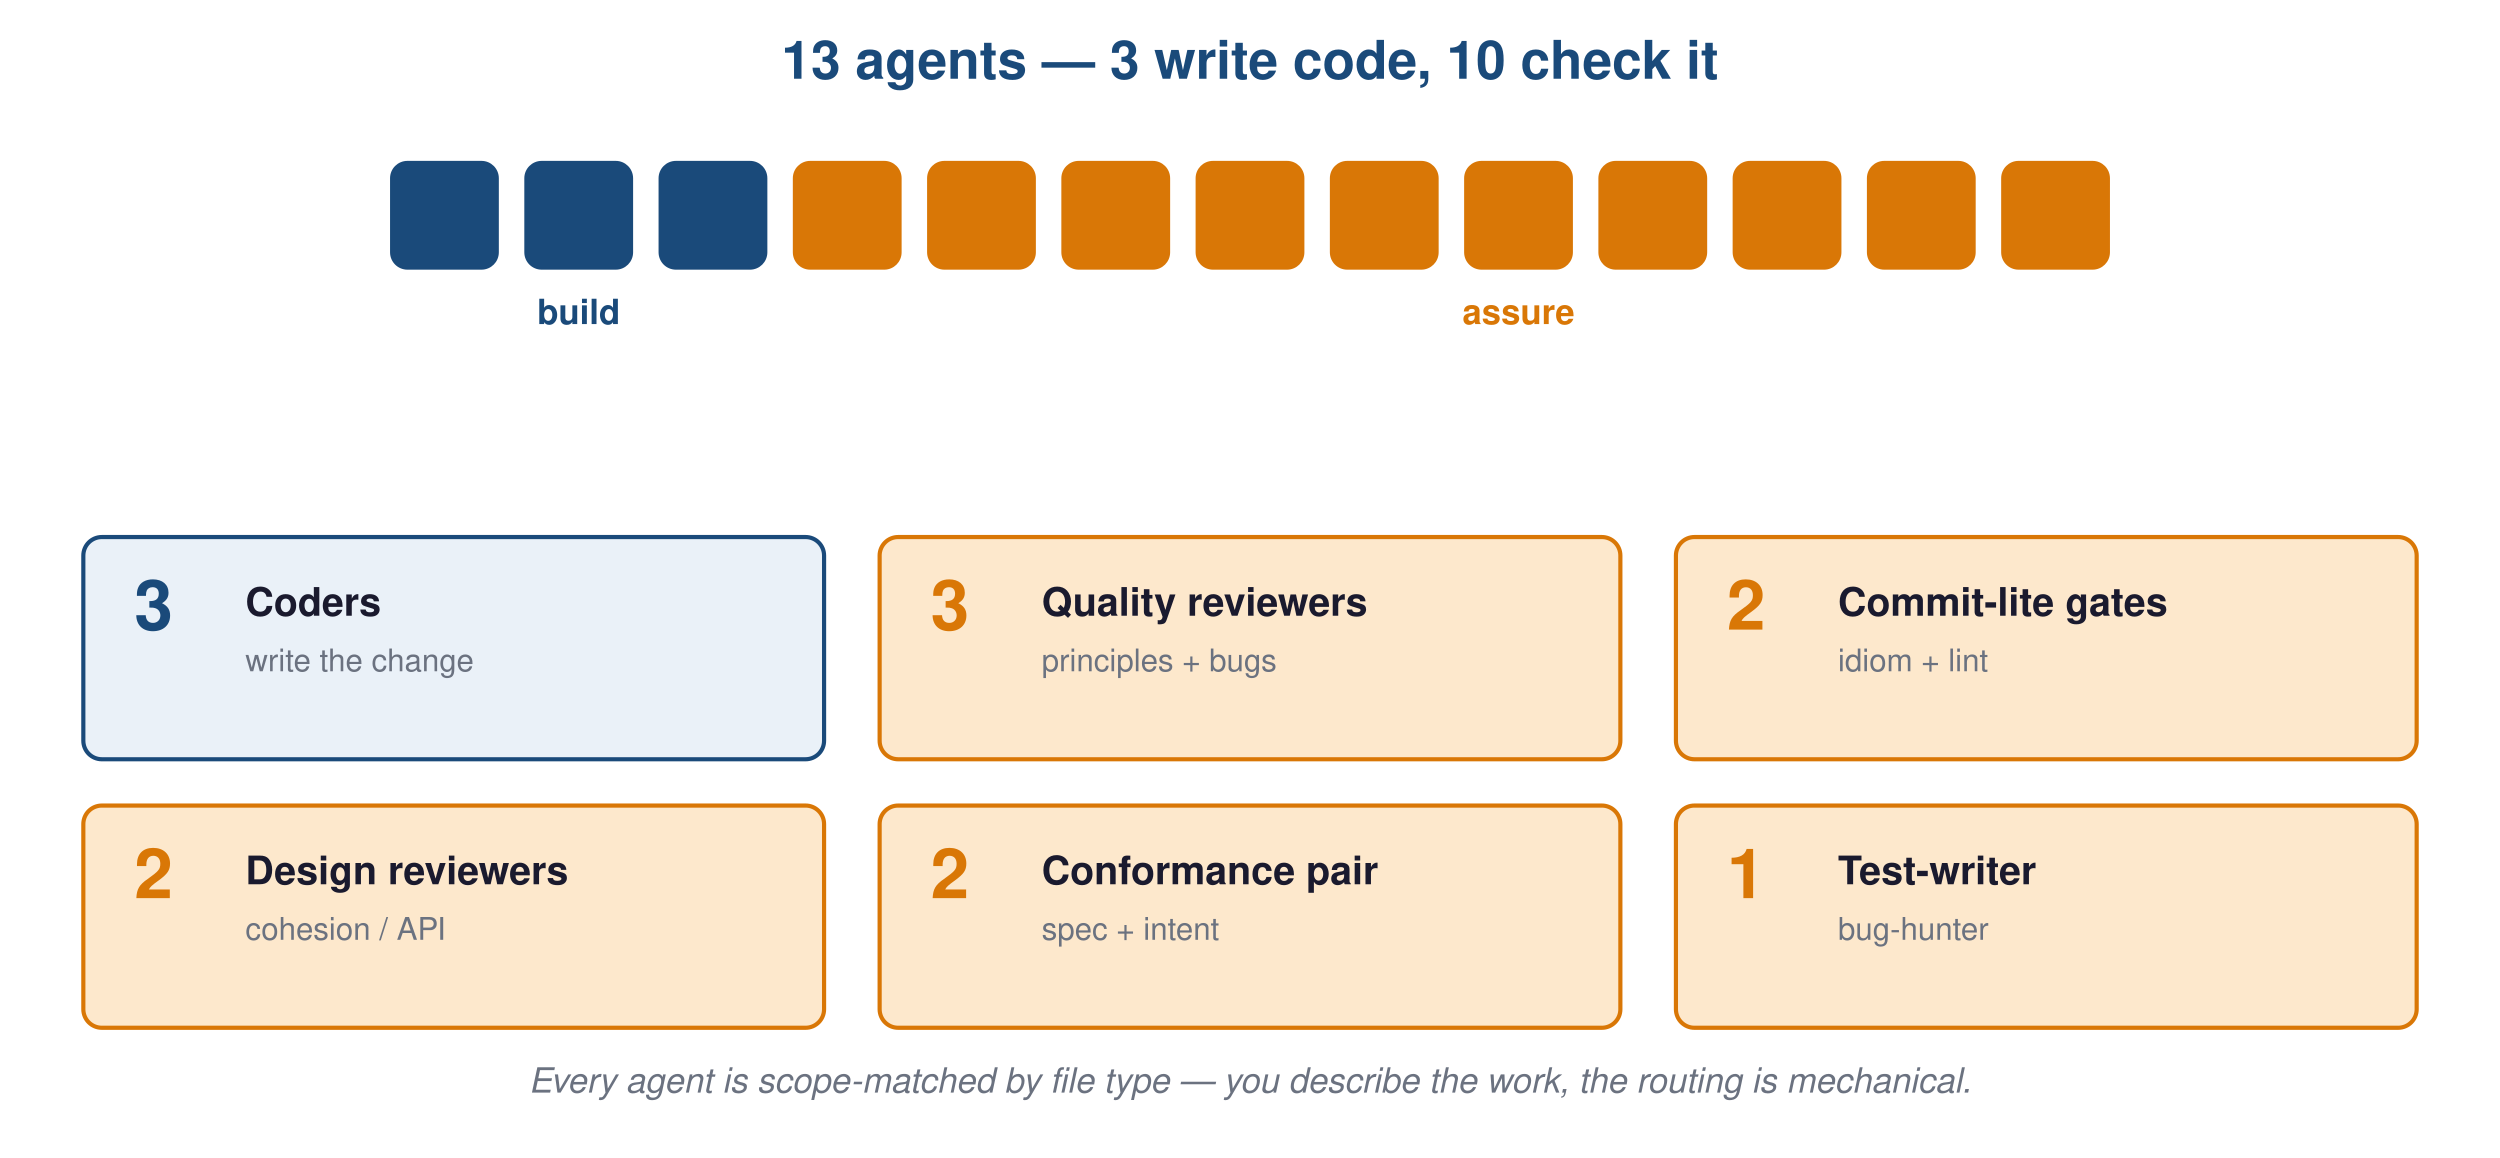
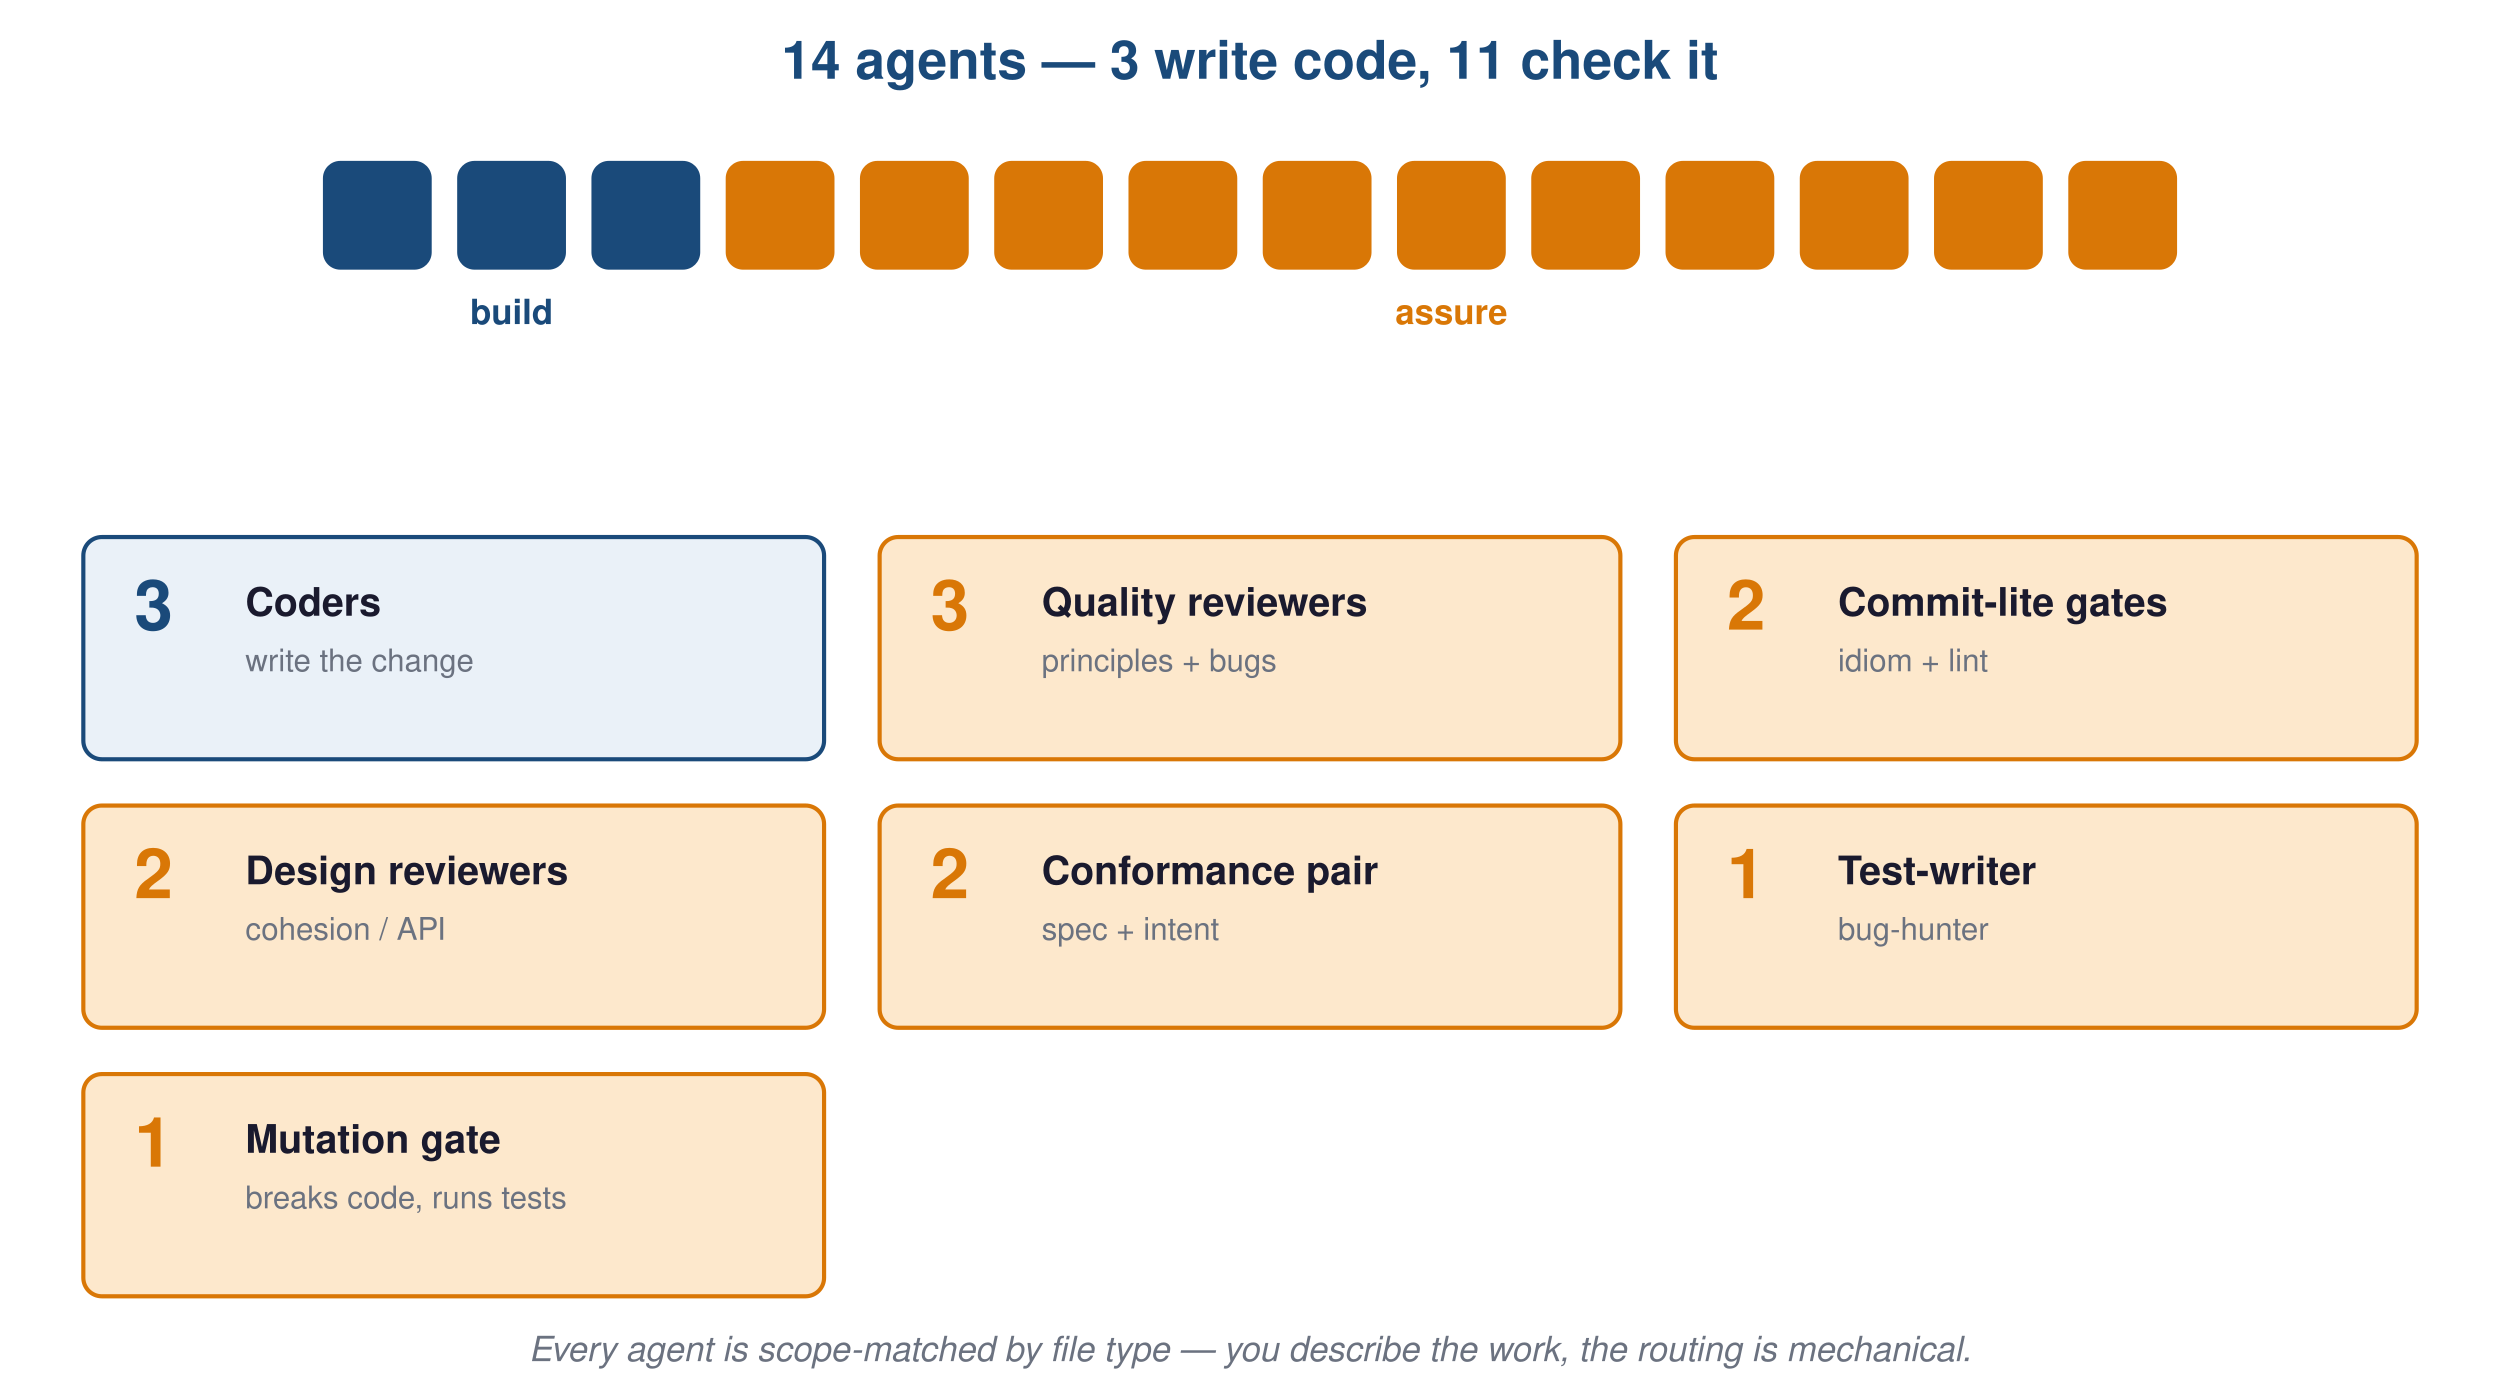
- <svg xmlns="http://www.w3.org/2000/svg" viewBox="0 0 1080 500" font-family="Helvetica,Arial,sans-serif">
-   <text x="540.0" y="34.0" font-size="23" fill="#1a4a7a" text-anchor="middle" font-weight="bold">13 agents — 3 write code, 10 check it</text>
-   <rect x="169.0" y="70.0" width="46.0" height="46.0" rx="7" fill="#1a4a7a" stroke="#1a4a7a" stroke-width="1" />
-   <rect x="227.0" y="70.0" width="46.0" height="46.0" rx="7" fill="#1a4a7a" stroke="#1a4a7a" stroke-width="1" />
-   <rect x="285.0" y="70.0" width="46.0" height="46.0" rx="7" fill="#1a4a7a" stroke="#1a4a7a" stroke-width="1" />
-   <rect x="343.0" y="70.0" width="46.0" height="46.0" rx="7" fill="#d97706" stroke="#d97706" stroke-width="1" />
-   <rect x="401.0" y="70.0" width="46.0" height="46.0" rx="7" fill="#d97706" stroke="#d97706" stroke-width="1" />
-   <rect x="459.0" y="70.0" width="46.0" height="46.0" rx="7" fill="#d97706" stroke="#d97706" stroke-width="1" />
-   <rect x="517.0" y="70.0" width="46.0" height="46.0" rx="7" fill="#d97706" stroke="#d97706" stroke-width="1" />
-   <rect x="575.0" y="70.0" width="46.0" height="46.0" rx="7" fill="#d97706" stroke="#d97706" stroke-width="1" />
-   <rect x="633.0" y="70.0" width="46.0" height="46.0" rx="7" fill="#d97706" stroke="#d97706" stroke-width="1" />
-   <rect x="691.0" y="70.0" width="46.0" height="46.0" rx="7" fill="#d97706" stroke="#d97706" stroke-width="1" />
-   <rect x="749.0" y="70.0" width="46.0" height="46.0" rx="7" fill="#d97706" stroke="#d97706" stroke-width="1" />
-   <rect x="807.0" y="70.0" width="46.0" height="46.0" rx="7" fill="#d97706" stroke="#d97706" stroke-width="1" />
-   <rect x="865.0" y="70.0" width="46.0" height="46.0" rx="7" fill="#d97706" stroke="#d97706" stroke-width="1" />
-   <text x="250.0" y="140.0" font-size="15" fill="#1a4a7a" text-anchor="middle" font-weight="bold">build</text>
-   <text x="656.0" y="140.0" font-size="15" fill="#d97706" text-anchor="middle" font-weight="bold">assure</text>
+ <svg xmlns="http://www.w3.org/2000/svg" viewBox="0 0 1080 600" font-family="Helvetica,Arial,sans-serif">
+   <text x="540.0" y="34.0" font-size="23" fill="#1a4a7a" text-anchor="middle" font-weight="bold">14 agents — 3 write code, 11 check it</text>
+   <rect x="140.0" y="70.0" width="46.0" height="46.0" rx="7" fill="#1a4a7a" stroke="#1a4a7a" stroke-width="1" />
+   <rect x="198.0" y="70.0" width="46.0" height="46.0" rx="7" fill="#1a4a7a" stroke="#1a4a7a" stroke-width="1" />
+   <rect x="256.0" y="70.0" width="46.0" height="46.0" rx="7" fill="#1a4a7a" stroke="#1a4a7a" stroke-width="1" />
+   <rect x="314.0" y="70.0" width="46.0" height="46.0" rx="7" fill="#d97706" stroke="#d97706" stroke-width="1" />
+   <rect x="372.0" y="70.0" width="46.0" height="46.0" rx="7" fill="#d97706" stroke="#d97706" stroke-width="1" />
+   <rect x="430.0" y="70.0" width="46.0" height="46.0" rx="7" fill="#d97706" stroke="#d97706" stroke-width="1" />
+   <rect x="488.0" y="70.0" width="46.0" height="46.0" rx="7" fill="#d97706" stroke="#d97706" stroke-width="1" />
+   <rect x="546.0" y="70.0" width="46.0" height="46.0" rx="7" fill="#d97706" stroke="#d97706" stroke-width="1" />
+   <rect x="604.0" y="70.0" width="46.0" height="46.0" rx="7" fill="#d97706" stroke="#d97706" stroke-width="1" />
+   <rect x="662.0" y="70.0" width="46.0" height="46.0" rx="7" fill="#d97706" stroke="#d97706" stroke-width="1" />
+   <rect x="720.0" y="70.0" width="46.0" height="46.0" rx="7" fill="#d97706" stroke="#d97706" stroke-width="1" />
+   <rect x="778.0" y="70.0" width="46.0" height="46.0" rx="7" fill="#d97706" stroke="#d97706" stroke-width="1" />
+   <rect x="836.0" y="70.0" width="46.0" height="46.0" rx="7" fill="#d97706" stroke="#d97706" stroke-width="1" />
+   <rect x="894.0" y="70.0" width="46.0" height="46.0" rx="7" fill="#d97706" stroke="#d97706" stroke-width="1" />
+   <text x="221.0" y="140.0" font-size="15" fill="#1a4a7a" text-anchor="middle" font-weight="bold">build</text>
+   <text x="627.0" y="140.0" font-size="15" fill="#d97706" text-anchor="middle" font-weight="bold">assure</text>
  <rect x="36.0" y="232.0" width="320.0" height="96.0" rx="8" fill="#eaf1f8" stroke="#1a4a7a" stroke-width="1.8" />
  <text x="58.0" y="272.0" font-size="30" fill="#1a4a7a" text-anchor="start" font-weight="bold">3</text>
  <text x="106.0" y="266.0" font-size="17" fill="#1a1a2e" text-anchor="start" font-weight="bold">Coders</text>
  <text x="106.0" y="290.0" font-size="13.5" fill="#6b7280" text-anchor="start" font-weight="normal">write the change</text>
  <rect x="380.0" y="232.0" width="320.0" height="96.0" rx="8" fill="#fde8cc" stroke="#d97706" stroke-width="1.8" />
  <text x="402.0" y="272.0" font-size="30" fill="#d97706" text-anchor="start" font-weight="bold">3</text>
  <text x="450.0" y="266.0" font-size="17" fill="#1a1a2e" text-anchor="start" font-weight="bold">Quality reviewers</text>
  <text x="450.0" y="290.0" font-size="13.5" fill="#6b7280" text-anchor="start" font-weight="normal">principles + bugs</text>
  <rect x="724.0" y="232.0" width="320.0" height="96.0" rx="8" fill="#fde8cc" stroke="#d97706" stroke-width="1.8" />
  <text x="746.0" y="272.0" font-size="30" fill="#d97706" text-anchor="start" font-weight="bold">2</text>
  <text x="794.0" y="266.0" font-size="17" fill="#1a1a2e" text-anchor="start" font-weight="bold">Commit-lite gates</text>
  <text x="794.0" y="290.0" font-size="13.5" fill="#6b7280" text-anchor="start" font-weight="normal">idiom + lint</text>
  <rect x="36.0" y="348.0" width="320.0" height="96.0" rx="8" fill="#fde8cc" stroke="#d97706" stroke-width="1.8" />
  <text x="58.0" y="388.0" font-size="30" fill="#d97706" text-anchor="start" font-weight="bold">2</text>
  <text x="106.0" y="382.0" font-size="17" fill="#1a1a2e" text-anchor="start" font-weight="bold">Design reviewers</text>
  <text x="106.0" y="406.0" font-size="13.5" fill="#6b7280" text-anchor="start" font-weight="normal">cohesion / API</text>
  <rect x="380.0" y="348.0" width="320.0" height="96.0" rx="8" fill="#fde8cc" stroke="#d97706" stroke-width="1.8" />
  <text x="402.0" y="388.0" font-size="30" fill="#d97706" text-anchor="start" font-weight="bold">2</text>
  <text x="450.0" y="382.0" font-size="17" fill="#1a1a2e" text-anchor="start" font-weight="bold">Conformance pair</text>
  <text x="450.0" y="406.0" font-size="13.5" fill="#6b7280" text-anchor="start" font-weight="normal">spec + intent</text>
  <rect x="724.0" y="348.0" width="320.0" height="96.0" rx="8" fill="#fde8cc" stroke="#d97706" stroke-width="1.8" />
  <text x="746.0" y="388.0" font-size="30" fill="#d97706" text-anchor="start" font-weight="bold">1</text>
  <text x="794.0" y="382.0" font-size="17" fill="#1a1a2e" text-anchor="start" font-weight="bold">Test-writer</text>
  <text x="794.0" y="406.0" font-size="13.5" fill="#6b7280" text-anchor="start" font-weight="normal">bug-hunter</text>
-   <text x="540.0" y="472.0" font-size="15" fill="#6b7280" text-anchor="middle" font-weight="normal" font-style="italic">Every agent is scope-matched by file type — you describe the work, the routing is mechanical.</text>
+   <rect x="36.0" y="464.0" width="320.0" height="96.0" rx="8" fill="#fde8cc" stroke="#d97706" stroke-width="1.8" />
+   <text x="58.0" y="504.0" font-size="30" fill="#d97706" text-anchor="start" font-weight="bold">1</text>
+   <text x="106.0" y="498.0" font-size="17" fill="#1a1a2e" text-anchor="start" font-weight="bold">Mutation gate</text>
+   <text x="106.0" y="522.0" font-size="13.5" fill="#6b7280" text-anchor="start" font-weight="normal">breaks code, runs tests</text>
+   <text x="540.0" y="588.0" font-size="15" fill="#6b7280" text-anchor="middle" font-weight="normal" font-style="italic">Every agent is scope-matched by file type — you describe the work, the routing is mechanical.</text>
</svg>
